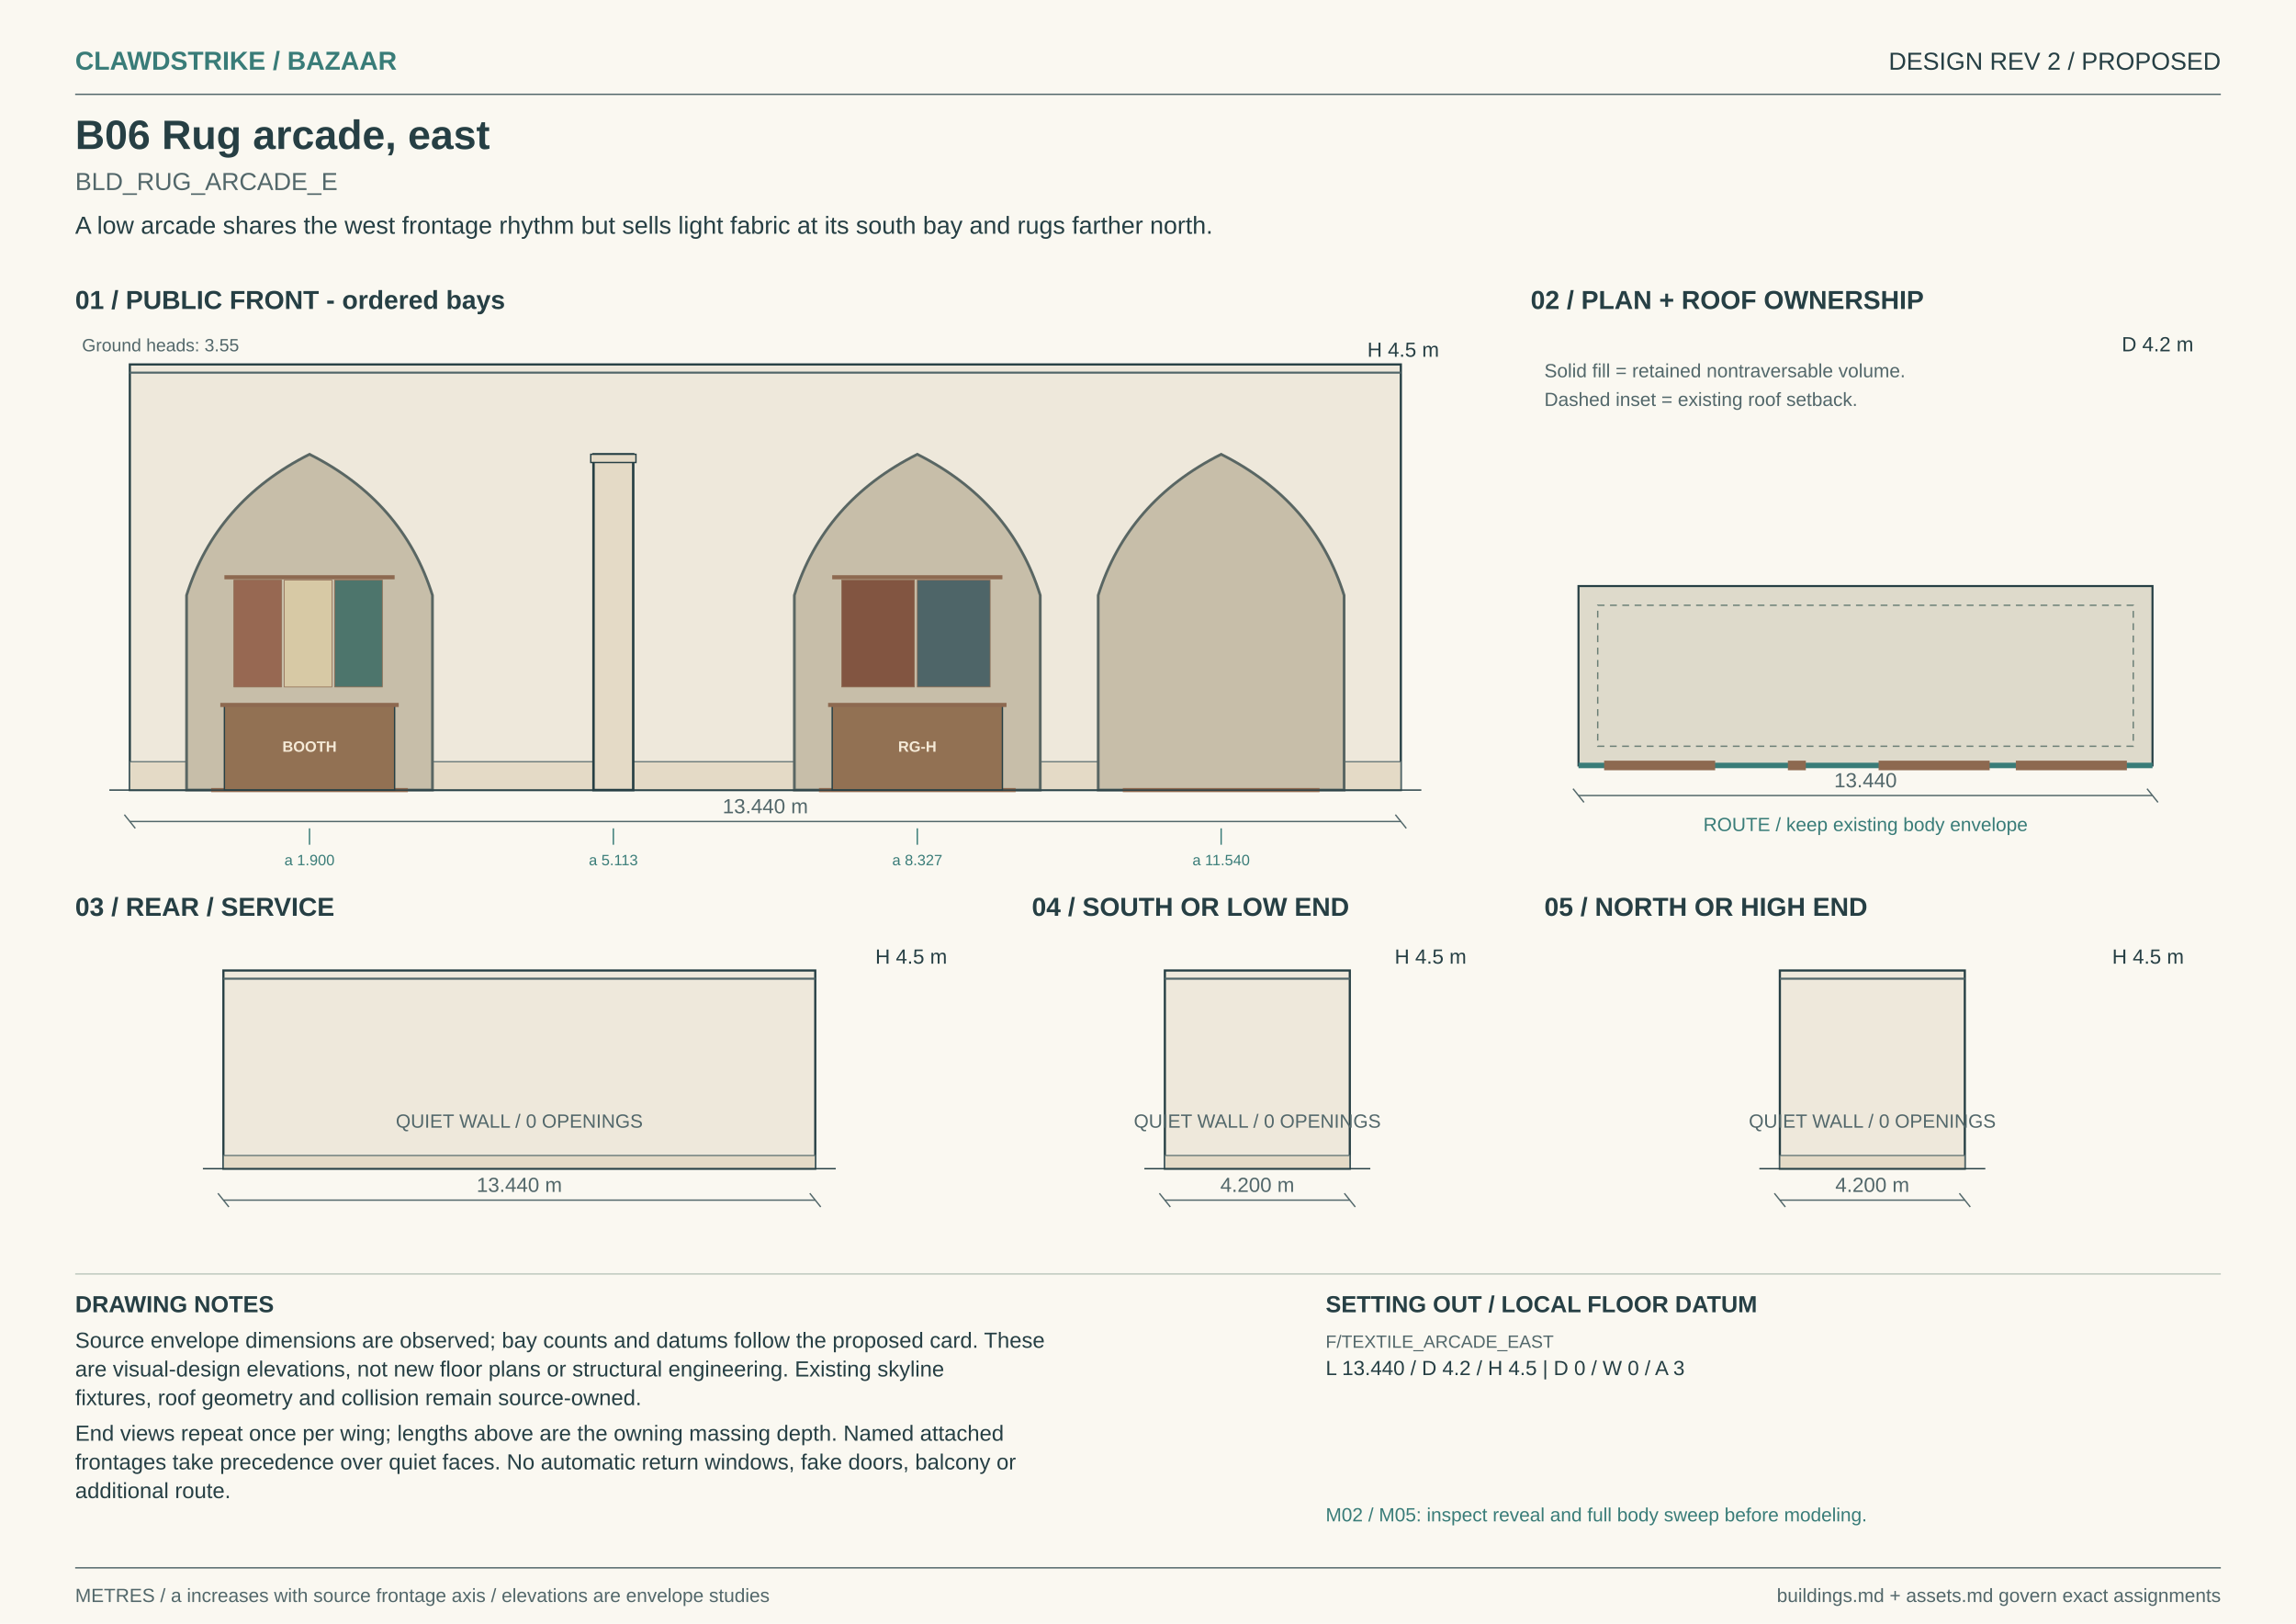
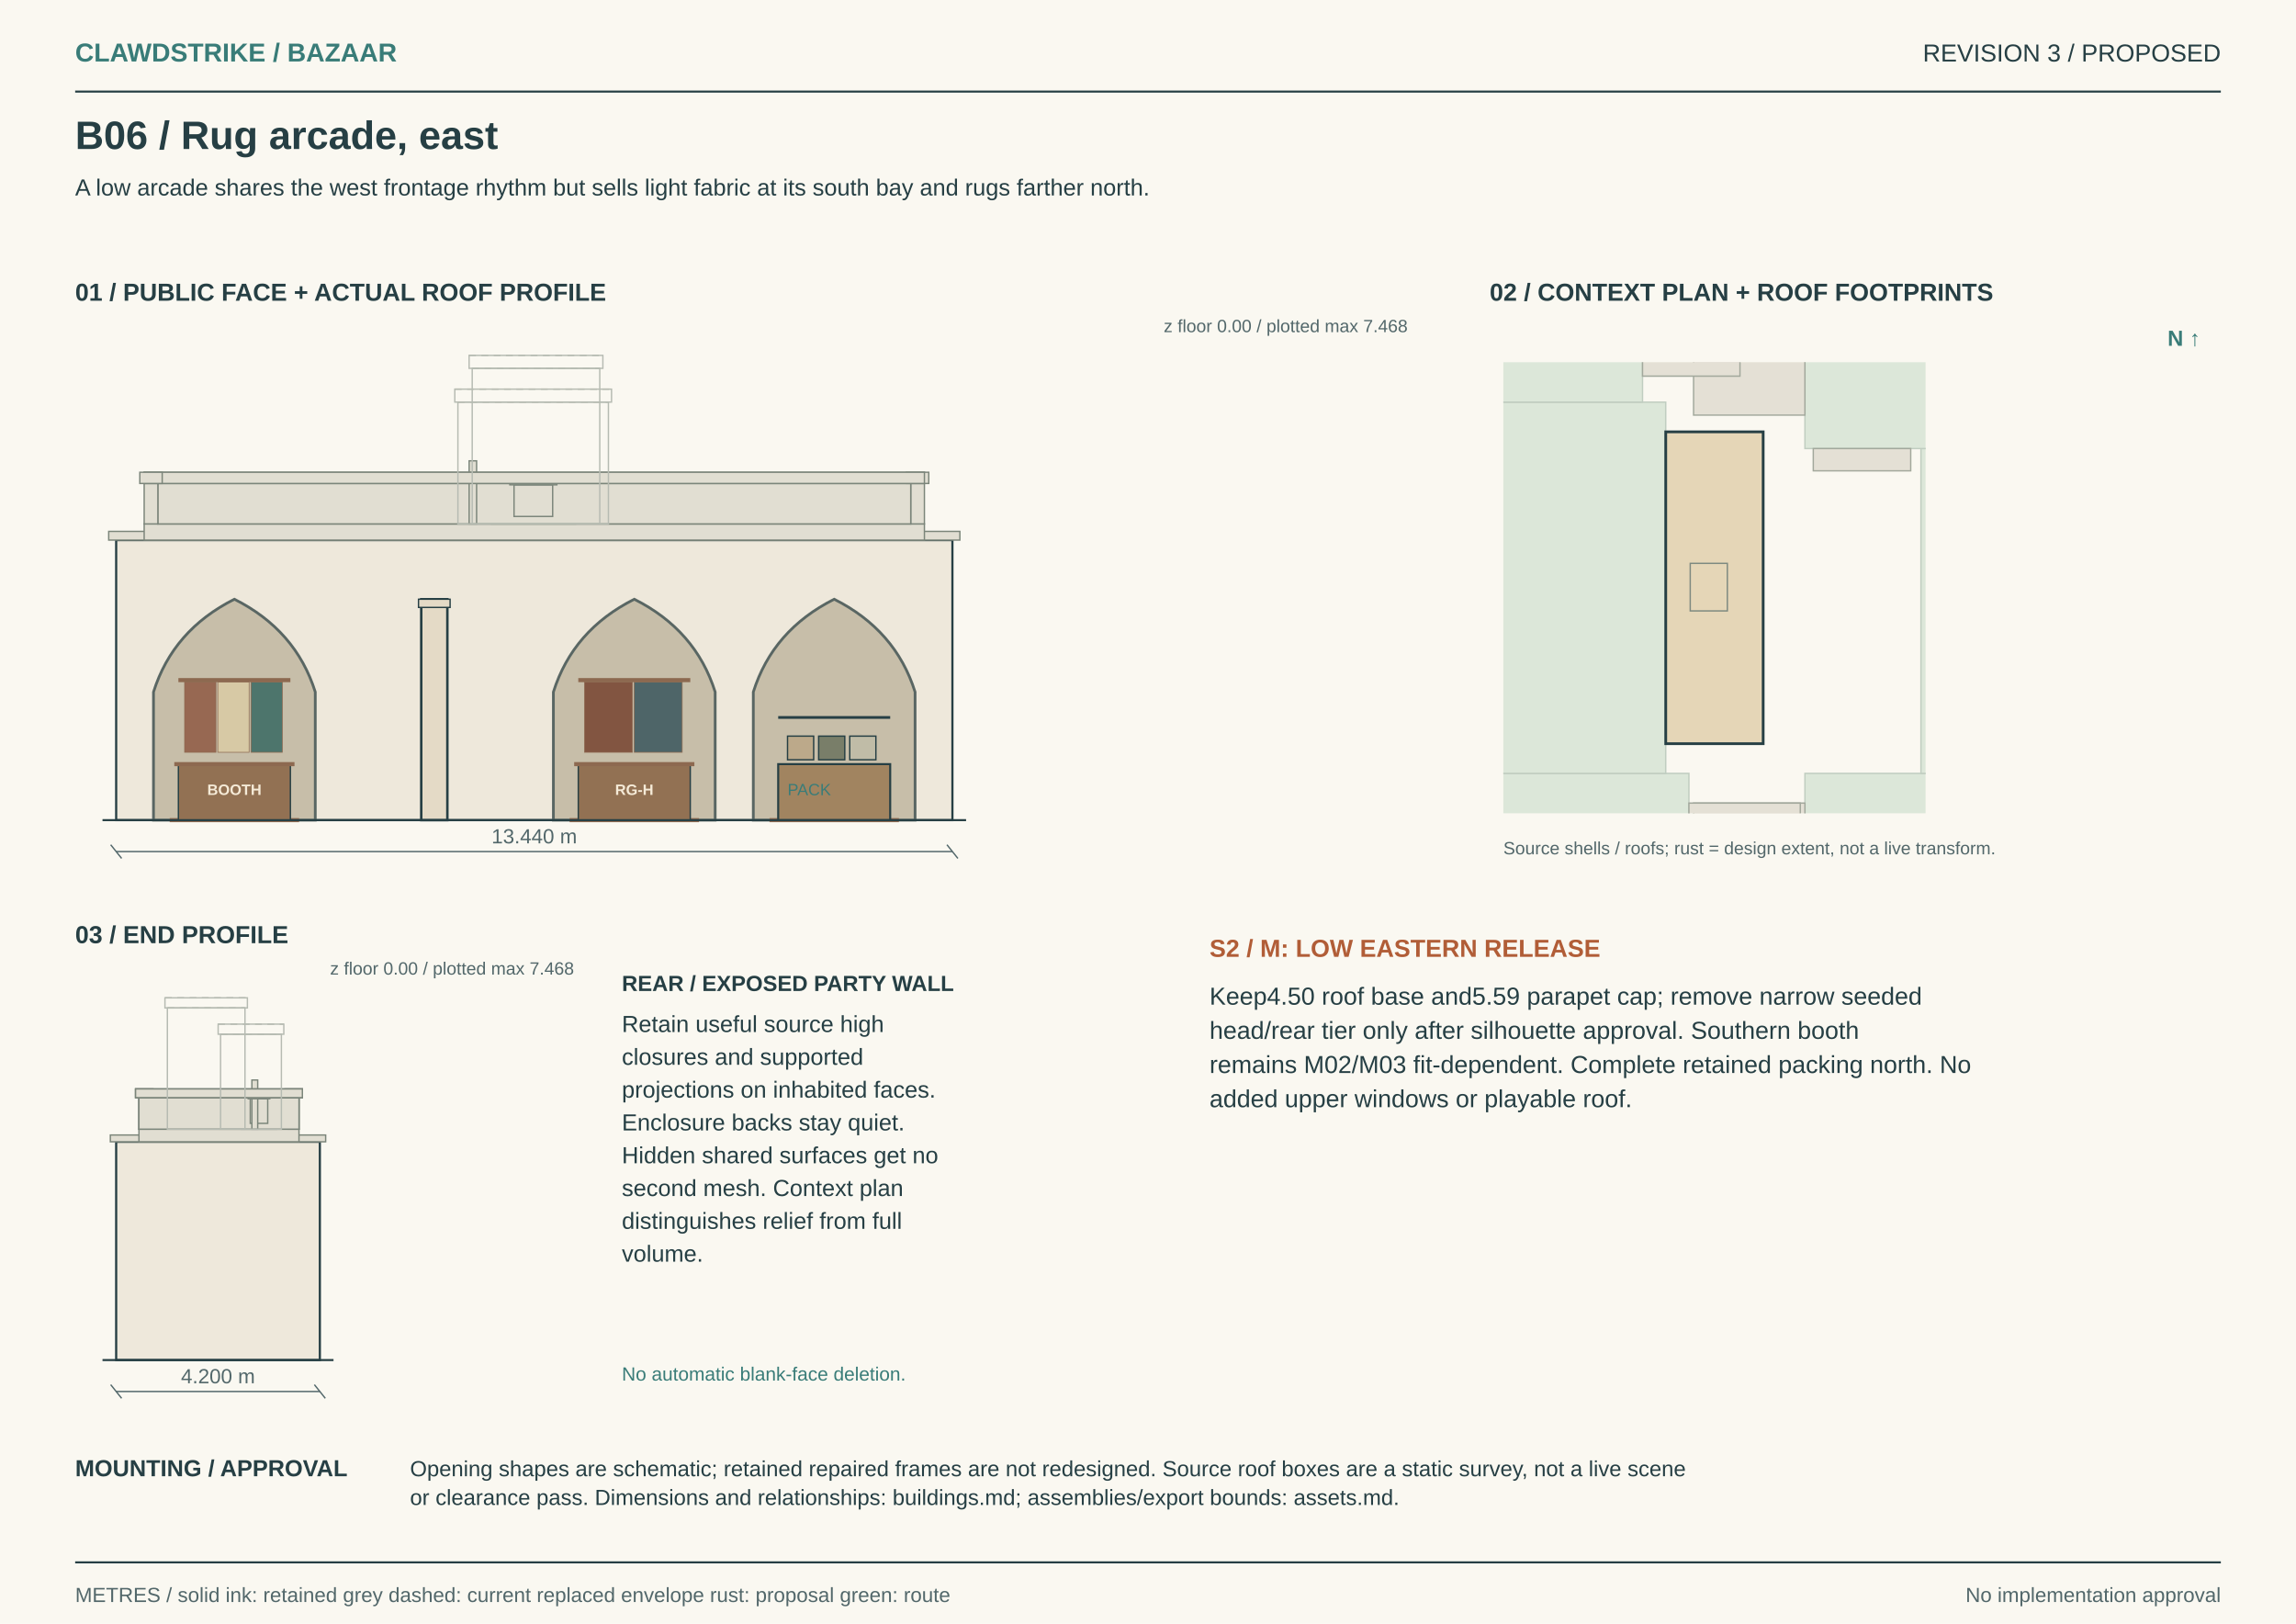
<svg xmlns="http://www.w3.org/2000/svg" width="1680" height="1188" viewBox="0 0 1680 1188">
  <rect x="0" y="0" width="1680" height="1188" fill="#faf8f1" stroke="none" stroke-width="1" />
-   <text x="55.00" y="51.00" font-family="Arial,sans-serif" font-size="19" fill="#397c78" font-weight="bold" text-anchor="start">CLAWDSTRIKE / BAZAAR</text>
-   <text x="1625.00" y="51.00" font-family="Arial,sans-serif" font-size="18" fill="#263f44" font-weight="normal" text-anchor="end">DESIGN REV 2 / PROPOSED</text>
-   <line x1="55" y1="69" x2="1625" y2="69" stroke="#52676a" stroke-width="1" />
-   <text x="55.00" y="109.00" font-family="Arial,sans-serif" font-size="30" fill="#263f44" font-weight="bold" text-anchor="start">B06  Rug arcade, east</text>
-   <text x="55.00" y="139.00" font-family="Arial,sans-serif" font-size="18" fill="#52676a" font-weight="normal" text-anchor="start">BLD_RUG_ARCADE_E</text>
-   <text x="55.00" y="171.00" font-family="Arial,sans-serif" font-size="18" fill="#263f44" font-weight="normal" text-anchor="start">A low arcade shares the west frontage rhythm but sells light fabric at its south bay and rugs farther north.</text>
-   <text x="55.00" y="226.00" font-family="Arial,sans-serif" font-size="19" fill="#263f44" font-weight="bold" text-anchor="start">01 / PUBLIC FRONT - ordered bays</text>
-   <rect x="95.0" y="266.616" width="930" height="311.384" fill="#eee8db" stroke="#263f44" stroke-width="1.6" />
-   <rect x="95.0" y="557.241" width="930" height="20.759" fill="#e4dac6" stroke="#52676a" stroke-width="0.8" />
-   <line x1="95.0" y1="272.616" x2="1025" y2="272.616" stroke="#52676a" stroke-width="1.5" />
-   <path d="M 136.518 578.0 L 136.518 435.525 Q 158.107 366.743 226.473 332.353 Q 294.839 366.743 316.429 435.525 L 316.429 578.0 Z" fill="#c7bea9" stroke="#596663" stroke-width="2" />
-   <line x1="154.509" y1="578.0" x2="298.438" y2="578.0" stroke="#8d6950" stroke-width="3" />
-   <rect x="164.196" y="515.723" width="124.554" height="62.277" fill="#927153" stroke="#263f44" stroke-width="1" />
-   <line x1="161.196" y1="515.723" x2="291.75" y2="515.723" stroke="#8d6950" stroke-width="3" />
-   <rect x="171.116" y="424.384" width="34.829" height="78.192" fill="#976852" stroke="#8d6950" stroke-width="0.5" />
-   <rect x="208.021" y="424.384" width="34.829" height="78.192" fill="#d7c9a5" stroke="#8d6950" stroke-width="0.5" />
-   <rect x="244.926" y="424.384" width="34.829" height="78.192" fill="#4d756c" stroke="#8d6950" stroke-width="0.5" />
-   <line x1="164.196" y1="422.308" x2="288.75" y2="422.308" stroke="#8d6950" stroke-width="3" />
-   <text x="226.47" y="549.98" font-family="Arial,sans-serif" font-size="11" fill="#f5ead7" font-weight="bold" text-anchor="middle">BOOTH</text>
-   <rect x="434.27" y="332.353" width="29.063" height="245.647" fill="#e4dac6" stroke="#263f44" stroke-width="1.8" />
-   <rect x="432.27" y="332.353" width="33.062" height="6" fill="#e4dac6" stroke="#263f44" stroke-width="1" />
-   <path d="M 581.243 578.0 L 581.243 435.525 Q 602.833 366.743 671.199 332.353 Q 739.565 366.743 761.154 435.525 L 761.154 578.0 Z" fill="#c7bea9" stroke="#596663" stroke-width="2" />
-   <line x1="599.234" y1="578.0" x2="743.163" y2="578.0" stroke="#8d6950" stroke-width="3" />
-   <rect x="608.922" y="515.723" width="124.554" height="62.277" fill="#927153" stroke="#263f44" stroke-width="1" />
-   <line x1="605.922" y1="515.723" x2="736.475" y2="515.723" stroke="#8d6950" stroke-width="3" />
-   <rect x="615.842" y="424.384" width="53.281" height="78.192" fill="#825541" stroke="#8d6950" stroke-width="0.5" />
-   <rect x="671.199" y="424.384" width="53.281" height="78.192" fill="#4e6568" stroke="#8d6950" stroke-width="0.5" />
-   <line x1="608.922" y1="422.308" x2="733.475" y2="422.308" stroke="#8d6950" stroke-width="3" />
-   <text x="671.20" y="549.98" font-family="Arial,sans-serif" font-size="11" fill="#f5ead7" font-weight="bold" text-anchor="middle">RG-H</text>
-   <path d="M 803.571 578.0 L 803.571 435.525 Q 825.161 366.743 893.527 332.353 Q 961.893 366.743 983.482 435.525 L 983.482 578.0 Z" fill="#c7bea9" stroke="#596663" stroke-width="2" />
-   <line x1="821.563" y1="578.0" x2="965.491" y2="578.0" stroke="#8d6950" stroke-width="3" />
-   <line x1="226.473" y1="606" x2="226.473" y2="618" stroke="#397c78" stroke-width="1" />
-   <text x="226.47" y="633.00" font-family="Arial,sans-serif" font-size="11" fill="#397c78" font-weight="normal" text-anchor="middle">a 1.900</text>
-   <line x1="448.801" y1="606" x2="448.801" y2="618" stroke="#397c78" stroke-width="1" />
-   <text x="448.80" y="633.00" font-family="Arial,sans-serif" font-size="11" fill="#397c78" font-weight="normal" text-anchor="middle">a 5.113</text>
-   <line x1="671.199" y1="606" x2="671.199" y2="618" stroke="#397c78" stroke-width="1" />
-   <text x="671.20" y="633.00" font-family="Arial,sans-serif" font-size="11" fill="#397c78" font-weight="normal" text-anchor="middle">a 8.327</text>
-   <line x1="893.527" y1="606" x2="893.527" y2="618" stroke="#397c78" stroke-width="1" />
-   <text x="893.53" y="633.00" font-family="Arial,sans-serif" font-size="11" fill="#397c78" font-weight="normal" text-anchor="middle">a 11.540</text>
-   <line x1="95.0" y1="601" x2="1025" y2="601" stroke="#52676a" stroke-width="1" />
-   <line x1="91.0" y1="596" x2="99.0" y2="606" stroke="#52676a" stroke-width="1" />
-   <line x1="1021" y1="596" x2="1029" y2="606" stroke="#52676a" stroke-width="1" />
-   <text x="560.00" y="595.00" font-family="Arial,sans-serif" font-size="15" fill="#52676a" font-weight="normal" text-anchor="middle">13.440 m</text>
-   <text x="60.00" y="257.00" font-family="Arial,sans-serif" font-size="13" fill="#52676a" font-weight="normal" text-anchor="start">Ground heads: 3.55</text>
-   <text x="1053.00" y="261.00" font-family="Arial,sans-serif" font-size="15" fill="#263f44" font-weight="normal" text-anchor="end">H 4.5 m</text>
-   <line x1="80.0" y1="578" x2="1040.0" y2="578" stroke="#263f44" stroke-width="1" />
-   <text x="1120.00" y="226.00" font-family="Arial,sans-serif" font-size="19" fill="#263f44" font-weight="bold" text-anchor="start">02 / PLAN + ROOF OWNERSHIP</text>
-   <rect x="1155.0" y="428.75" width="420" height="131.25" fill="#dedacb" stroke="#263f44" stroke-width="1.5" />
-   <rect x="1169.062" y="442.812" width="391.875" height="103.125" fill="none" stroke="#6a7e75" stroke-dasharray="5 4" />
-   <line x1="1155.0" y1="560" x2="1575.0" y2="560" stroke="#397c78" stroke-width="4" />
-   <line x1="1173.75" y1="560" x2="1255.0" y2="560" stroke="#8d6950" stroke-width="7" />
-   <line x1="1308.219" y1="560" x2="1321.344" y2="560" stroke="#8d6950" stroke-width="7" />
-   <line x1="1374.594" y1="560" x2="1455.844" y2="560" stroke="#8d6950" stroke-width="7" />
-   <line x1="1475.0" y1="560" x2="1556.25" y2="560" stroke="#8d6950" stroke-width="7" />
-   <line x1="1155.0" y1="582" x2="1575.0" y2="582" stroke="#52676a" stroke-width="1" />
-   <line x1="1151.0" y1="577" x2="1159.0" y2="587" stroke="#52676a" stroke-width="1" />
-   <line x1="1571.0" y1="577" x2="1579.0" y2="587" stroke="#52676a" stroke-width="1" />
-   <text x="1365.00" y="576.00" font-family="Arial,sans-serif" font-size="15" fill="#52676a" font-weight="normal" text-anchor="middle">13.440</text>
-   <text x="1605.00" y="257.00" font-family="Arial,sans-serif" font-size="15" fill="#263f44" font-weight="normal" text-anchor="end">D 4.2 m</text>
-   <text x="1365.00" y="608.00" font-family="Arial,sans-serif" font-size="14" fill="#397c78" font-weight="normal" text-anchor="middle">ROUTE / keep existing body envelope</text>
-   <text x="1130.00" y="276.00" font-family="Arial,sans-serif" font-size="14" fill="#52676a" font-weight="normal" text-anchor="start">Solid fill = retained nontraversable volume.</text>
-   <text x="1130.00" y="297.00" font-family="Arial,sans-serif" font-size="14" fill="#52676a" font-weight="normal" text-anchor="start">Dashed inset = existing roof setback.</text>
-   <text x="55.00" y="670.00" font-family="Arial,sans-serif" font-size="19" fill="#263f44" font-weight="bold" text-anchor="start">03 / REAR / SERVICE</text>
-   <rect x="163.467" y="710.0" width="433.067" height="145.0" fill="#eee8db" stroke="#263f44" stroke-width="1.6" />
-   <rect x="163.467" y="845.333" width="433.067" height="9.667" fill="#e4dac6" stroke="#52676a" stroke-width="0.8" />
-   <line x1="163.467" y1="716.0" x2="596.533" y2="716.0" stroke="#52676a" stroke-width="1.5" />
-   <line x1="163.467" y1="878" x2="596.533" y2="878" stroke="#52676a" stroke-width="1" />
-   <line x1="159.467" y1="873" x2="167.467" y2="883" stroke="#52676a" stroke-width="1" />
-   <line x1="592.533" y1="873" x2="600.533" y2="883" stroke="#52676a" stroke-width="1" />
-   <text x="380.00" y="872.00" font-family="Arial,sans-serif" font-size="15" fill="#52676a" font-weight="normal" text-anchor="middle">13.440 m</text>
-   <text x="693.00" y="705.00" font-family="Arial,sans-serif" font-size="15" fill="#263f44" font-weight="normal" text-anchor="end">H 4.5 m</text>
-   <line x1="148.467" y1="855" x2="611.533" y2="855" stroke="#263f44" stroke-width="1" />
-   <text x="380.00" y="825.00" font-family="Arial,sans-serif" font-size="14" fill="#52676a" font-weight="normal" text-anchor="middle">QUIET WALL / 0 OPENINGS</text>
-   <text x="755.00" y="670.00" font-family="Arial,sans-serif" font-size="19" fill="#263f44" font-weight="bold" text-anchor="start">04 / SOUTH OR LOW END</text>
-   <rect x="852.333" y="710.0" width="135.333" height="145.0" fill="#eee8db" stroke="#263f44" stroke-width="1.6" />
-   <rect x="852.333" y="845.333" width="135.333" height="9.667" fill="#e4dac6" stroke="#52676a" stroke-width="0.8" />
-   <line x1="852.333" y1="716.0" x2="987.667" y2="716.0" stroke="#52676a" stroke-width="1.5" />
-   <line x1="852.333" y1="878" x2="987.667" y2="878" stroke="#52676a" stroke-width="1" />
-   <line x1="848.333" y1="873" x2="856.333" y2="883" stroke="#52676a" stroke-width="1" />
-   <line x1="983.667" y1="873" x2="991.667" y2="883" stroke="#52676a" stroke-width="1" />
-   <text x="920.00" y="872.00" font-family="Arial,sans-serif" font-size="15" fill="#52676a" font-weight="normal" text-anchor="middle">4.200 m</text>
-   <text x="1073.00" y="705.00" font-family="Arial,sans-serif" font-size="15" fill="#263f44" font-weight="normal" text-anchor="end">H 4.5 m</text>
-   <line x1="837.333" y1="855" x2="1002.667" y2="855" stroke="#263f44" stroke-width="1" />
-   <text x="920.00" y="825.00" font-family="Arial,sans-serif" font-size="14" fill="#52676a" font-weight="normal" text-anchor="middle">QUIET WALL / 0 OPENINGS</text>
-   <text x="1130.00" y="670.00" font-family="Arial,sans-serif" font-size="19" fill="#263f44" font-weight="bold" text-anchor="start">05 / NORTH OR HIGH END</text>
-   <rect x="1302.333" y="710.0" width="135.333" height="145.0" fill="#eee8db" stroke="#263f44" stroke-width="1.6" />
-   <rect x="1302.333" y="845.333" width="135.333" height="9.667" fill="#e4dac6" stroke="#52676a" stroke-width="0.8" />
-   <line x1="1302.333" y1="716.0" x2="1437.667" y2="716.0" stroke="#52676a" stroke-width="1.5" />
-   <line x1="1302.333" y1="878" x2="1437.667" y2="878" stroke="#52676a" stroke-width="1" />
-   <line x1="1298.333" y1="873" x2="1306.333" y2="883" stroke="#52676a" stroke-width="1" />
-   <line x1="1433.667" y1="873" x2="1441.667" y2="883" stroke="#52676a" stroke-width="1" />
-   <text x="1370.00" y="872.00" font-family="Arial,sans-serif" font-size="15" fill="#52676a" font-weight="normal" text-anchor="middle">4.200 m</text>
-   <text x="1598.00" y="705.00" font-family="Arial,sans-serif" font-size="15" fill="#263f44" font-weight="normal" text-anchor="end">H 4.5 m</text>
-   <line x1="1287.333" y1="855" x2="1452.667" y2="855" stroke="#263f44" stroke-width="1" />
-   <text x="1370.00" y="825.00" font-family="Arial,sans-serif" font-size="14" fill="#52676a" font-weight="normal" text-anchor="middle">QUIET WALL / 0 OPENINGS</text>
-   <line x1="55" y1="932" x2="1625" y2="932" stroke="#bec7bd" stroke-width="1" />
-   <text x="55.00" y="960.00" font-family="Arial,sans-serif" font-size="17" fill="#263f44" font-weight="bold" text-anchor="start">DRAWING NOTES</text>
-   <text x="55.00" y="986.00" font-family="Arial,sans-serif" font-size="16" fill="#263f44" font-weight="normal" text-anchor="start">Source envelope dimensions are observed; bay counts and datums follow the proposed card. These</text>
-   <text x="55.00" y="1007.00" font-family="Arial,sans-serif" font-size="16" fill="#263f44" font-weight="normal" text-anchor="start">are visual-design elevations, not new floor plans or structural engineering. Existing skyline</text>
-   <text x="55.00" y="1028.00" font-family="Arial,sans-serif" font-size="16" fill="#263f44" font-weight="normal" text-anchor="start">fixtures, roof geometry and collision remain source-owned.</text>
-   <text x="55.00" y="1054.00" font-family="Arial,sans-serif" font-size="16" fill="#263f44" font-weight="normal" text-anchor="start">End views repeat once per wing; lengths above are the owning massing depth. Named attached</text>
-   <text x="55.00" y="1075.00" font-family="Arial,sans-serif" font-size="16" fill="#263f44" font-weight="normal" text-anchor="start">frontages take precedence over quiet faces. No automatic return windows, fake doors, balcony or</text>
-   <text x="55.00" y="1096.00" font-family="Arial,sans-serif" font-size="16" fill="#263f44" font-weight="normal" text-anchor="start">additional route.</text>
-   <text x="970.00" y="960.00" font-family="Arial,sans-serif" font-size="17" fill="#263f44" font-weight="bold" text-anchor="start">SETTING OUT / LOCAL FLOOR DATUM</text>
-   <text x="970.00" y="986.00" font-family="Arial,sans-serif" font-size="13" fill="#52676a" font-weight="normal" text-anchor="start">F/TEXTILE_ARCADE_EAST</text>
-   <text x="970.00" y="1006.00" font-family="Arial,sans-serif" font-size="15" fill="#263f44" font-weight="normal" text-anchor="start">L 13.440 / D 4.2 / H 4.5  |  D 0 / W 0 / A 3</text>
-   <text x="970.00" y="1113.00" font-family="Arial,sans-serif" font-size="14" fill="#397c78" font-weight="normal" text-anchor="start">M02 / M05: inspect reveal and full body sweep before modeling.</text>
-   <line x1="55" y1="1147" x2="1625" y2="1147" stroke="#52676a" stroke-width="1" />
-   <text x="55.00" y="1172.00" font-family="Arial,sans-serif" font-size="14" fill="#52676a" font-weight="normal" text-anchor="start">METRES / a increases with source frontage axis / elevations are envelope studies</text>
-   <text x="1625.00" y="1172.00" font-family="Arial,sans-serif" font-size="14" fill="#52676a" font-weight="normal" text-anchor="end">buildings.md + assets.md govern exact assignments</text>
+   <text x="55.00" y="45.00" font-family="Arial,sans-serif" font-size="19" fill="#397c78" font-weight="bold" text-anchor="start">CLAWDSTRIKE / BAZAAR</text>
+   <text x="1625.00" y="45.00" font-family="Arial,sans-serif" font-size="18" fill="#263f44" font-weight="normal" text-anchor="end">REVISION 3 / PROPOSED</text>
+   <line x1="55" y1="67" x2="1625" y2="67" stroke="#263f44" stroke-width="1.5" />
+   <text x="55.00" y="109.00" font-family="Arial,sans-serif" font-size="29" fill="#263f44" font-weight="bold" text-anchor="start">B06 / Rug arcade, east</text>
+   <text x="55.00" y="143.00" font-family="Arial,sans-serif" font-size="17" fill="#263f44" font-weight="normal" text-anchor="start">A low arcade shares the west frontage rhythm but sells light fabric at its south bay and rugs farther north.</text>
+   <text x="55.00" y="220.00" font-family="Arial,sans-serif" font-size="18" fill="#263f44" font-weight="bold" text-anchor="start">01 / PUBLIC FACE + ACTUAL ROOF PROFILE</text>
+   <rect x="85.0" y="395.126" width="611.891" height="204.874" fill="#eee8db" stroke="#263f44" stroke-width="1.6" />
+   <rect x="79.537" y="388.752" width="622.817" height="6.374" fill="#e1ded2" stroke="#7b857a" stroke-width="1" />
+   <rect x="105.487" y="383.289" width="570.916" height="11.837" fill="#e1ded2" stroke="#7b857a" stroke-width="1" />
+   <rect x="359.525" y="377.825" width="61.462" height="5.463" fill="#e1ded2" stroke="#7b857a" stroke-width="1" />
+   <rect x="115.503" y="353.696" width="550.884" height="29.593" fill="#e1ded2" stroke="#7b857a" stroke-width="1" />
+   <rect x="666.387" y="353.696" width="10.016" height="29.593" fill="#e1ded2" stroke="#7b857a" stroke-width="1" />
+   <rect x="115.503" y="353.696" width="550.884" height="29.593" fill="#e1ded2" stroke="#7b857a" stroke-width="1" />
+   <rect x="105.487" y="353.696" width="10.016" height="29.593" fill="#e1ded2" stroke="#7b857a" stroke-width="1" />
+   <rect x="376.12" y="354.705" width="28.273" height="23.12" fill="#e1ded2" stroke="#7b857a" stroke-width="1" />
+   <rect x="343.272" y="337.135" width="5.463" height="46.154" fill="#e1ded2" stroke="#7b857a" stroke-width="1" />
+   <rect x="373.047" y="350.608" width="34.419" height="4.097" fill="#e1ded2" stroke="#7b857a" stroke-width="1" />
+   <rect x="105.487" y="345.501" width="570.916" height="8.195" fill="#e1ded2" stroke="#7b857a" stroke-width="1" />
+   <rect x="663.2" y="345.501" width="16.39" height="8.195" fill="#e1ded2" stroke="#7b857a" stroke-width="1" />
+   <rect x="105.487" y="345.501" width="570.916" height="8.195" fill="#e1ded2" stroke="#7b857a" stroke-width="1" />
+   <rect x="102.3" y="345.501" width="16.39" height="8.195" fill="#e1ded2" stroke="#7b857a" stroke-width="1" />
+   <rect x="335.052" y="294.156" width="110.131" height="89.133" fill="none" stroke="#b6bbb2" stroke-width="1" />
+   <line x1="335.052" y1="294.156" x2="445.184" y2="294.156" stroke="#b6bbb2" stroke-width="1" stroke-dasharray="5 4" />
+   <rect x="345.521" y="269.47" width="93.332" height="113.819" fill="none" stroke="#b6bbb2" stroke-width="1" />
+   <line x1="345.521" y1="269.47" x2="438.852" y2="269.47" stroke="#b6bbb2" stroke-width="1" stroke-dasharray="5 4" />
+   <rect x="332.776" y="284.686" width="114.684" height="9.47" fill="none" stroke="#b6bbb2" stroke-width="1" />
+   <line x1="332.776" y1="284.686" x2="447.46" y2="284.686" stroke="#b6bbb2" stroke-width="1" stroke-dasharray="5 4" />
+   <rect x="343.244" y="260.0" width="97.884" height="9.47" fill="none" stroke="#b6bbb2" stroke-width="1" />
+   <line x1="343.244" y1="260.0" x2="441.129" y2="260.0" stroke="#b6bbb2" stroke-width="1" stroke-dasharray="5 4" />
+   <path d="M 112.317 600.0 L 112.317 506.259 Q 126.521 461.004 171.502 438.377 Q 216.484 461.004 230.688 506.259 L 230.688 600.0 Z" fill="#c7bea9" stroke="#596663" stroke-width="2" />
+   <line x1="124.154" y1="600.0" x2="218.851" y2="600.0" stroke="#8d6950" stroke-width="3" />
+   <rect x="130.528" y="559.025" width="81.95" height="40.975" fill="#927153" stroke="#263f44" stroke-width="1" />
+   <line x1="127.528" y1="559.025" x2="215.477" y2="559.025" stroke="#8d6950" stroke-width="3" />
+   <rect x="135.08" y="498.929" width="22.916" height="51.446" fill="#976852" stroke="#8d6950" stroke-width="0.5" />
+   <rect x="159.362" y="498.929" width="22.916" height="51.446" fill="#d7c9a5" stroke="#8d6950" stroke-width="0.5" />
+   <rect x="183.643" y="498.929" width="22.916" height="51.446" fill="#4d756c" stroke="#8d6950" stroke-width="0.5" />
+   <line x1="130.528" y1="497.563" x2="212.477" y2="497.563" stroke="#8d6950" stroke-width="3" />
+   <text x="171.50" y="581.56" font-family="Arial,sans-serif" font-size="11" fill="#f5ead7" font-weight="bold" text-anchor="middle">BOOTH</text>
+   <rect x="308.222" y="438.377" width="19.122" height="161.623" fill="#e4dac6" stroke="#263f44" stroke-width="1.8" />
+   <rect x="306.222" y="438.377" width="23.122" height="6" fill="#e4dac6" stroke="#263f44" stroke-width="1" />
+   <path d="M 404.922 600.0 L 404.922 506.259 Q 419.127 461.004 464.108 438.377 Q 509.089 461.004 523.294 506.259 L 523.294 600.0 Z" fill="#c7bea9" stroke="#596663" stroke-width="2" />
+   <line x1="416.76" y1="600.0" x2="511.457" y2="600.0" stroke="#8d6950" stroke-width="3" />
+   <rect x="423.133" y="559.025" width="81.95" height="40.975" fill="#927153" stroke="#263f44" stroke-width="1" />
+   <line x1="420.133" y1="559.025" x2="508.083" y2="559.025" stroke="#8d6950" stroke-width="3" />
+   <rect x="427.686" y="498.929" width="35.056" height="51.446" fill="#825541" stroke="#8d6950" stroke-width="0.5" />
+   <rect x="464.108" y="498.929" width="35.056" height="51.446" fill="#4e6568" stroke="#8d6950" stroke-width="0.5" />
+   <line x1="423.133" y1="497.563" x2="505.083" y2="497.563" stroke="#8d6950" stroke-width="3" />
+   <text x="464.11" y="581.56" font-family="Arial,sans-serif" font-size="11" fill="#f5ead7" font-weight="bold" text-anchor="middle">RG-H</text>
+   <path d="M 551.202 600.0 L 551.202 506.259 Q 565.407 461.004 610.388 438.377 Q 655.37 461.004 669.574 506.259 L 669.574 600.0 Z" fill="#c7bea9" stroke="#596663" stroke-width="2" />
+   <line x1="563.04" y1="600.0" x2="657.737" y2="600.0" stroke="#8d6950" stroke-width="3" />
+   <rect x="569.413" y="559.025" width="81.95" height="40.975" fill="#a18460" stroke="#263f44" stroke-width="1.5" />
+   <line x1="569.413" y1="524.879" x2="651.363" y2="524.879" stroke="#263f44" stroke-width="2" />
+   <rect x="576.243" y="538.538" width="19.122" height="17.3" fill="#bca98a" stroke="#263f44" stroke-width="1" />
+   <rect x="599.006" y="538.538" width="19.122" height="17.3" fill="#797e69" stroke="#263f44" stroke-width="1" />
+   <rect x="621.77" y="538.538" width="19.122" height="17.3" fill="#c0bca7" stroke="#263f44" stroke-width="1" />
+   <text x="576.24" y="581.79" font-family="Arial,sans-serif" font-size="12" fill="#397c78" font-weight="normal" text-anchor="start">PACK</text>
+   <line x1="85.0" y1="623" x2="696.891" y2="623" stroke="#52676a" stroke-width="1" />
+   <line x1="81.0" y1="618" x2="89.0" y2="628" stroke="#52676a" stroke-width="1" />
+   <line x1="692.891" y1="618" x2="700.891" y2="628" stroke="#52676a" stroke-width="1" />
+   <text x="390.95" y="617.00" font-family="Arial,sans-serif" font-size="15" fill="#52676a" font-weight="normal" text-anchor="middle">13.440 m</text>
+   <line x1="75" y1="600" x2="706.891" y2="600" stroke="#263f44" stroke-width="1.5" />
+   <text x="1030.00" y="243.00" font-family="Arial,sans-serif" font-size="13" fill="#52676a" font-weight="normal" text-anchor="end">z floor 0.00 / plotted max 7.468</text>
+   <text x="1090.00" y="220.00" font-family="Arial,sans-serif" font-size="18" fill="#263f44" font-weight="bold" text-anchor="start">02 / CONTEXT PLAN + ROOF FOOTPRINTS</text>
+   <defs>
+     <clipPath id="clipBLD_RUG_ARCADE_E">
+       <rect x="1100" y="265" width="308.951" height="330.0" />
+     </clipPath>
+   </defs>
+   <g clip-path="url(#clipBLD_RUG_ARCADE_E)">
+     <rect x="913.272" y="1142.963" width="373.457" height="237.654" fill="#dce7d9" stroke="#c0cdc0" stroke-width="1" />
+     <rect x="981.173" y="837.407" width="203.704" height="305.556" fill="#dce7d9" stroke="#c0cdc0" stroke-width="1" />
+     <rect x="964.198" y="565.802" width="271.605" height="271.605" fill="#dce7d9" stroke="#c0cdc0" stroke-width="1" />
+     <rect x="1032.099" y="294.198" width="186.728" height="271.605" fill="#dce7d9" stroke="#c0cdc0" stroke-width="1" />
+     <rect x="981.173" y="56.543" width="220.679" height="237.654" fill="#dce7d9" stroke="#c0cdc0" stroke-width="1" />
+     <rect x="913.272" y="-181.111" width="373.457" height="237.654" fill="#dce7d9" stroke="#c0cdc0" stroke-width="1" />
+     <rect x="675.617" y="871.358" width="118.827" height="339.506" fill="#dce7d9" stroke="#c0cdc0" stroke-width="1" />
+     <rect x="675.617" y="565.802" width="203.704" height="305.556" fill="#dce7d9" stroke="#c0cdc0" stroke-width="1" />
+     <rect x="675.617" y="22.593" width="118.827" height="543.21" fill="#dce7d9" stroke="#c0cdc0" stroke-width="1" />
+     <rect x="811.42" y="430.0" width="135.802" height="135.802" fill="#dce7d9" stroke="#c0cdc0" stroke-width="1" />
+     <rect x="811.42" y="260.247" width="135.802" height="169.753" fill="#dce7d9" stroke="#c0cdc0" stroke-width="1" />
+     <rect x="811.42" y="158.395" width="135.802" height="101.852" fill="#dce7d9" stroke="#c0cdc0" stroke-width="1" />
+     <rect x="811.42" y="82.006" width="135.802" height="76.389" fill="#dce7d9" stroke="#c0cdc0" stroke-width="1" />
+     <rect x="1405.556" y="837.407" width="118.827" height="373.457" fill="#dce7d9" stroke="#c0cdc0" stroke-width="1" />
+     <rect x="1320.679" y="565.802" width="203.704" height="271.605" fill="#dce7d9" stroke="#c0cdc0" stroke-width="1" />
+     <rect x="1405.556" y="328.148" width="118.827" height="237.654" fill="#dce7d9" stroke="#c0cdc0" stroke-width="1" />
+     <rect x="1320.679" y="22.593" width="203.704" height="305.556" fill="#dce7d9" stroke="#c0cdc0" stroke-width="1" />
+     <rect x="879.321" y="684.63" width="84.877" height="84.877" fill="#dce7d9" stroke="#c0cdc0" stroke-width="1" />
+     <rect x="1235.802" y="633.704" width="84.877" height="84.877" fill="#dce7d9" stroke="#c0cdc0" stroke-width="1" />
+     <rect x="947.222" y="82.006" width="33.951" height="76.389" fill="#dce7d9" stroke="#c0cdc0" stroke-width="1" />
+     <rect x="1201.852" y="158.395" width="118.827" height="84.877" fill="#dce7d9" stroke="#c0cdc0" stroke-width="1" />
+     <rect x="794.444" y="1159.938" width="118.827" height="84.877" fill="#dce7d9" stroke="#c0cdc0" stroke-width="1" />
+     <rect x="1286.728" y="1159.938" width="118.827" height="84.877" fill="#dce7d9" stroke="#c0cdc0" stroke-width="1" />
+     <rect x="794.444" y="5.617" width="118.827" height="84.877" fill="#dce7d9" stroke="#c0cdc0" stroke-width="1" />
+     <rect x="1286.728" y="5.617" width="118.827" height="84.877" fill="#dce7d9" stroke="#c0cdc0" stroke-width="1" />
+     <rect x="879.321" y="574.969" width="16.296" height="100.833" fill="#e4e0d5" stroke="#a2a89c" stroke-width="1" />
+     <rect x="879.321" y="779.691" width="16.296" height="82.5" fill="#e4e0d5" stroke="#a2a89c" stroke-width="1" />
+     <rect x="604.321" y="590.247" width="71.296" height="256.667" fill="#e4e0d5" stroke="#a2a89c" stroke-width="1" />
+     <rect x="1524.383" y="587.531" width="71.296" height="228.148" fill="#e4e0d5" stroke="#a2a89c" stroke-width="1" />
+     <rect x="1326.79" y="837.407" width="71.296" height="16.296" fill="#e4e0d5" stroke="#a2a89c" stroke-width="1" />
+     <rect x="1239.198" y="718.58" width="81.481" height="97.099" fill="#e4e0d5" stroke="#a2a89c" stroke-width="1" />
+     <rect x="1239.198" y="587.531" width="81.481" height="46.173" fill="#e4e0d5" stroke="#a2a89c" stroke-width="1" />
+     <rect x="1524.383" y="867.284" width="16.296" height="313.704" fill="#e4e0d5" stroke="#a2a89c" stroke-width="1" />
+     <rect x="1334.259" y="867.284" width="71.296" height="140.046" fill="#e4e0d5" stroke="#a2a89c" stroke-width="1" />
+     <rect x="1324.074" y="1007.33" width="81.481" height="152.608" fill="#e4e0d5" stroke="#a2a89c" stroke-width="1" />
+     <rect x="1235.802" y="718.58" width="81.481" height="97.099" fill="#e4e0d5" stroke="#a2a89c" stroke-width="1" />
+     <rect x="1235.802" y="587.531" width="81.481" height="46.173" fill="#e4e0d5" stroke="#a2a89c" stroke-width="1" />
+     <rect x="872.531" y="587.531" width="91.667" height="97.099" fill="#e4e0d5" stroke="#a2a89c" stroke-width="1" />
+     <rect x="872.531" y="769.506" width="91.667" height="46.173" fill="#e4e0d5" stroke="#a2a89c" stroke-width="1" />
+     <rect x="1296.235" y="-10.679" width="99.815" height="16.296" fill="#e4e0d5" stroke="#a2a89c" stroke-width="1" />
+     <rect x="803.951" y="-10.679" width="99.815" height="16.296" fill="#e4e0d5" stroke="#a2a89c" stroke-width="1" />
+     <rect x="1524.383" y="47.037" width="16.296" height="128.333" fill="#e4e0d5" stroke="#a2a89c" stroke-width="1" />
+     <rect x="1524.383" y="175.37" width="16.296" height="128.333" fill="#e4e0d5" stroke="#a2a89c" stroke-width="1" />
+     <rect x="1405.556" y="6.296" width="102.531" height="16.296" fill="#e4e0d5" stroke="#a2a89c" stroke-width="1" />
+     <rect x="1326.79" y="328.148" width="71.296" height="16.296" fill="#e4e0d5" stroke="#a2a89c" stroke-width="1" />
+     <rect x="1239.198" y="90.494" width="81.481" height="67.901" fill="#e4e0d5" stroke="#a2a89c" stroke-width="1" />
+     <rect x="1239.198" y="243.272" width="81.481" height="60.432" fill="#e4e0d5" stroke="#a2a89c" stroke-width="1" />
+     <rect x="1201.852" y="75.556" width="71.296" height="82.84" fill="#e4e0d5" stroke="#a2a89c" stroke-width="1" />
+     <rect x="1201.852" y="243.272" width="71.296" height="31.914" fill="#e4e0d5" stroke="#a2a89c" stroke-width="1" />
+     <rect x="899.691" y="158.395" width="81.481" height="116.79" fill="#e4e0d5" stroke="#a2a89c" stroke-width="1" />
+     <rect x="794.444" y="249.111" width="16.296" height="158.074" fill="#e4e0d5" stroke="#a2a89c" stroke-width="1" />
+     <rect x="794.444" y="91.037" width="16.296" height="158.074" fill="#e4e0d5" stroke="#a2a89c" stroke-width="1" />
+     <rect x="794.444" y="407.185" width="16.296" height="158.074" fill="#e4e0d5" stroke="#a2a89c" stroke-width="1" />
+     <rect x="794.444" y="881.543" width="16.296" height="268.21" fill="#e4e0d5" stroke="#a2a89c" stroke-width="1" />
+     <rect x="1197.099" y="1126.667" width="78.426" height="16.296" fill="#e4e0d5" stroke="#a2a89c" stroke-width="1" />
+     <rect x="924.475" y="1126.667" width="44.815" height="16.296" fill="#e4e0d5" stroke="#a2a89c" stroke-width="1" />
+     <rect x="1212.037" y="56.543" width="63.488" height="16.296" fill="#e4e0d5" stroke="#a2a89c" stroke-width="1" />
+     <rect x="924.475" y="56.543" width="44.815" height="16.296" fill="#e4e0d5" stroke="#a2a89c" stroke-width="1" />
+     <rect x="1184.877" y="861.852" width="71.296" height="256.667" fill="#e4e0d5" stroke="#a2a89c" stroke-width="1" />
+     <rect x="899.691" y="861.852" width="81.481" height="256.667" fill="#e4e0d5" stroke="#a2a89c" stroke-width="1" />
+     <rect x="947.222" y="273.827" width="81.481" height="142.593" fill="#e4e0d5" stroke="#a2a89c" stroke-width="1" />
+     <rect x="1218.827" y="315.926" width="71.296" height="228.148" fill="#e4e0d5" stroke="#a2a89c" stroke-width="1" />
+     <rect x="950.617" y="315.926" width="81.481" height="228.148" fill="#e4e0d5" stroke="#a2a89c" stroke-width="1" />
+     <rect x="1218.827" y="315.926" width="71.296" height="228.148" fill="#e5d6b7" stroke="#263f44" stroke-width="2" />
+     <rect x="1236.753" y="412.138" width="27.16" height="34.799" fill="none" stroke="#7d8980" stroke-width="1" />
+   </g>
+   <text x="1610.00" y="253.00" font-family="Arial,sans-serif" font-size="16" fill="#397c78" font-weight="bold" text-anchor="end">N ↑</text>
+   <text x="1100.00" y="625.00" font-family="Arial,sans-serif" font-size="13" fill="#52676a" font-weight="normal" text-anchor="start">Source shells / roofs; rust = design extent, not a live transform.</text>
+   <text x="55.00" y="690.00" font-family="Arial,sans-serif" font-size="18" fill="#263f44" font-weight="bold" text-anchor="start">03 / END PROFILE</text>
+   <rect x="85" y="835.319" width="149.036" height="159.681" fill="#eee8db" stroke="#263f44" stroke-width="1.6" />
+   <rect x="80.742" y="830.351" width="157.552" height="4.968" fill="#e1ded2" stroke="#7b857a" stroke-width="1" />
+   <rect x="101.678" y="826.093" width="117.1" height="9.226" fill="#e1ded2" stroke="#7b857a" stroke-width="1" />
+   <rect x="176.728" y="821.834" width="25.549" height="4.258" fill="#e1ded2" stroke="#7b857a" stroke-width="1" />
+   <rect x="101.678" y="803.028" width="7.807" height="23.065" fill="#e1ded2" stroke="#7b857a" stroke-width="1" />
+   <rect x="101.678" y="803.028" width="117.1" height="23.065" fill="#e1ded2" stroke="#7b857a" stroke-width="1" />
+   <rect x="210.971" y="803.028" width="7.807" height="23.065" fill="#e1ded2" stroke="#7b857a" stroke-width="1" />
+   <rect x="101.678" y="803.028" width="117.1" height="23.065" fill="#e1ded2" stroke="#7b857a" stroke-width="1" />
+   <rect x="183.115" y="803.814" width="12.775" height="18.02" fill="#e1ded2" stroke="#7b857a" stroke-width="1" />
+   <rect x="184.308" y="790.12" width="4.258" height="35.973" fill="#e1ded2" stroke="#7b857a" stroke-width="1" />
+   <rect x="181.582" y="800.621" width="15.84" height="3.194" fill="#e1ded2" stroke="#7b857a" stroke-width="1" />
+   <rect x="99.194" y="796.64" width="12.775" height="6.387" fill="#e1ded2" stroke="#7b857a" stroke-width="1" />
+   <rect x="99.194" y="796.64" width="122.067" height="6.387" fill="#e1ded2" stroke="#7b857a" stroke-width="1" />
+   <rect x="208.487" y="796.64" width="12.775" height="6.387" fill="#e1ded2" stroke="#7b857a" stroke-width="1" />
+   <rect x="99.194" y="796.64" width="122.067" height="6.387" fill="#e1ded2" stroke="#7b857a" stroke-width="1" />
+   <rect x="161.399" y="756.621" width="44.498" height="69.471" fill="none" stroke="#b6bbb2" stroke-width="1" />
+   <line x1="161.399" y1="756.621" x2="205.896" y2="756.621" stroke="#b6bbb2" stroke-width="1" stroke-dasharray="5 4" />
+   <rect x="122.472" y="737.381" width="56.776" height="88.712" fill="none" stroke="#b6bbb2" stroke-width="1" />
+   <line x1="122.472" y1="737.381" x2="179.247" y2="737.381" stroke="#b6bbb2" stroke-width="1" stroke-dasharray="5 4" />
+   <rect x="159.624" y="749.241" width="48.046" height="7.381" fill="none" stroke="#b6bbb2" stroke-width="1" />
+   <line x1="159.624" y1="749.241" x2="207.671" y2="749.241" stroke="#b6bbb2" stroke-width="1" stroke-dasharray="5 4" />
+   <rect x="120.698" y="730.0" width="60.324" height="7.381" fill="none" stroke="#b6bbb2" stroke-width="1" />
+   <line x1="120.698" y1="730.0" x2="181.022" y2="730.0" stroke="#b6bbb2" stroke-width="1" stroke-dasharray="5 4" />
+   <line x1="85" y1="1018" x2="234.036" y2="1018" stroke="#52676a" stroke-width="1" />
+   <line x1="81" y1="1013" x2="89" y2="1023" stroke="#52676a" stroke-width="1" />
+   <line x1="230.036" y1="1013" x2="238.036" y2="1023" stroke="#52676a" stroke-width="1" />
+   <text x="159.52" y="1012.00" font-family="Arial,sans-serif" font-size="15" fill="#52676a" font-weight="normal" text-anchor="middle">4.200 m</text>
+   <line x1="75" y1="995" x2="244.036" y2="995" stroke="#263f44" stroke-width="1.5" />
+   <text x="420.00" y="713.00" font-family="Arial,sans-serif" font-size="13" fill="#52676a" font-weight="normal" text-anchor="end">z floor 0.00 / plotted max 7.468</text>
+   <text x="455.00" y="725.00" font-family="Arial,sans-serif" font-size="16" fill="#263f44" font-weight="bold" text-anchor="start">REAR / EXPOSED PARTY WALL</text>
+   <text x="455.00" y="755.00" font-family="Arial,sans-serif" font-size="17" fill="#263f44" font-weight="normal" text-anchor="start">Retain useful source high</text>
+   <text x="455.00" y="779.00" font-family="Arial,sans-serif" font-size="17" fill="#263f44" font-weight="normal" text-anchor="start">closures and supported</text>
+   <text x="455.00" y="803.00" font-family="Arial,sans-serif" font-size="17" fill="#263f44" font-weight="normal" text-anchor="start">projections on inhabited faces.</text>
+   <text x="455.00" y="827.00" font-family="Arial,sans-serif" font-size="17" fill="#263f44" font-weight="normal" text-anchor="start">Enclosure backs stay quiet.</text>
+   <text x="455.00" y="851.00" font-family="Arial,sans-serif" font-size="17" fill="#263f44" font-weight="normal" text-anchor="start">Hidden shared surfaces get no</text>
+   <text x="455.00" y="875.00" font-family="Arial,sans-serif" font-size="17" fill="#263f44" font-weight="normal" text-anchor="start">second mesh. Context plan</text>
+   <text x="455.00" y="899.00" font-family="Arial,sans-serif" font-size="17" fill="#263f44" font-weight="normal" text-anchor="start">distinguishes relief from full</text>
+   <text x="455.00" y="923.00" font-family="Arial,sans-serif" font-size="17" fill="#263f44" font-weight="normal" text-anchor="start">volume.</text>
+   <text x="455.00" y="1010.00" font-family="Arial,sans-serif" font-size="14" fill="#397c78" font-weight="normal" text-anchor="start">No automatic blank-face deletion.</text>
+   <text x="885.00" y="700.00" font-family="Arial,sans-serif" font-size="18" fill="#b15d37" font-weight="bold" text-anchor="start">S2 / M: LOW EASTERN RELEASE</text>
+   <text x="885.00" y="735.00" font-family="Arial,sans-serif" font-size="18" fill="#263f44" font-weight="normal" text-anchor="start">Keep4.50 roof base and5.59 parapet cap; remove narrow seeded</text>
+   <text x="885.00" y="760.00" font-family="Arial,sans-serif" font-size="18" fill="#263f44" font-weight="normal" text-anchor="start">head/rear tier only after silhouette approval. Southern booth</text>
+   <text x="885.00" y="785.00" font-family="Arial,sans-serif" font-size="18" fill="#263f44" font-weight="normal" text-anchor="start">remains M02/M03 fit-dependent. Complete retained packing north. No</text>
+   <text x="885.00" y="810.00" font-family="Arial,sans-serif" font-size="18" fill="#263f44" font-weight="normal" text-anchor="start">added upper windows or playable roof.</text>
+   <text x="55.00" y="1080.00" font-family="Arial,sans-serif" font-size="17" fill="#263f44" font-weight="bold" text-anchor="start">MOUNTING / APPROVAL</text>
+   <text x="300.00" y="1080.00" font-family="Arial,sans-serif" font-size="16" fill="#263f44" font-weight="normal" text-anchor="start">Opening shapes are schematic; retained repaired frames are not redesigned. Source roof boxes are a static survey, not a live scene</text>
+   <text x="300.00" y="1101.00" font-family="Arial,sans-serif" font-size="16" fill="#263f44" font-weight="normal" text-anchor="start">or clearance pass. Dimensions and relationships: buildings.md; assemblies/export bounds: assets.md.</text>
+   <line x1="55" y1="1143" x2="1625" y2="1143" stroke="#263f44" stroke-width="1.5" />
+   <text x="55.00" y="1172.00" font-family="Arial,sans-serif" font-size="15" fill="#52676a" font-weight="normal" text-anchor="start">METRES / solid ink: retained   grey dashed: current replaced envelope   rust: proposal   green: route</text>
+   <text x="1625.00" y="1172.00" font-family="Arial,sans-serif" font-size="15" fill="#52676a" font-weight="normal" text-anchor="end">No implementation approval</text>
</svg>
